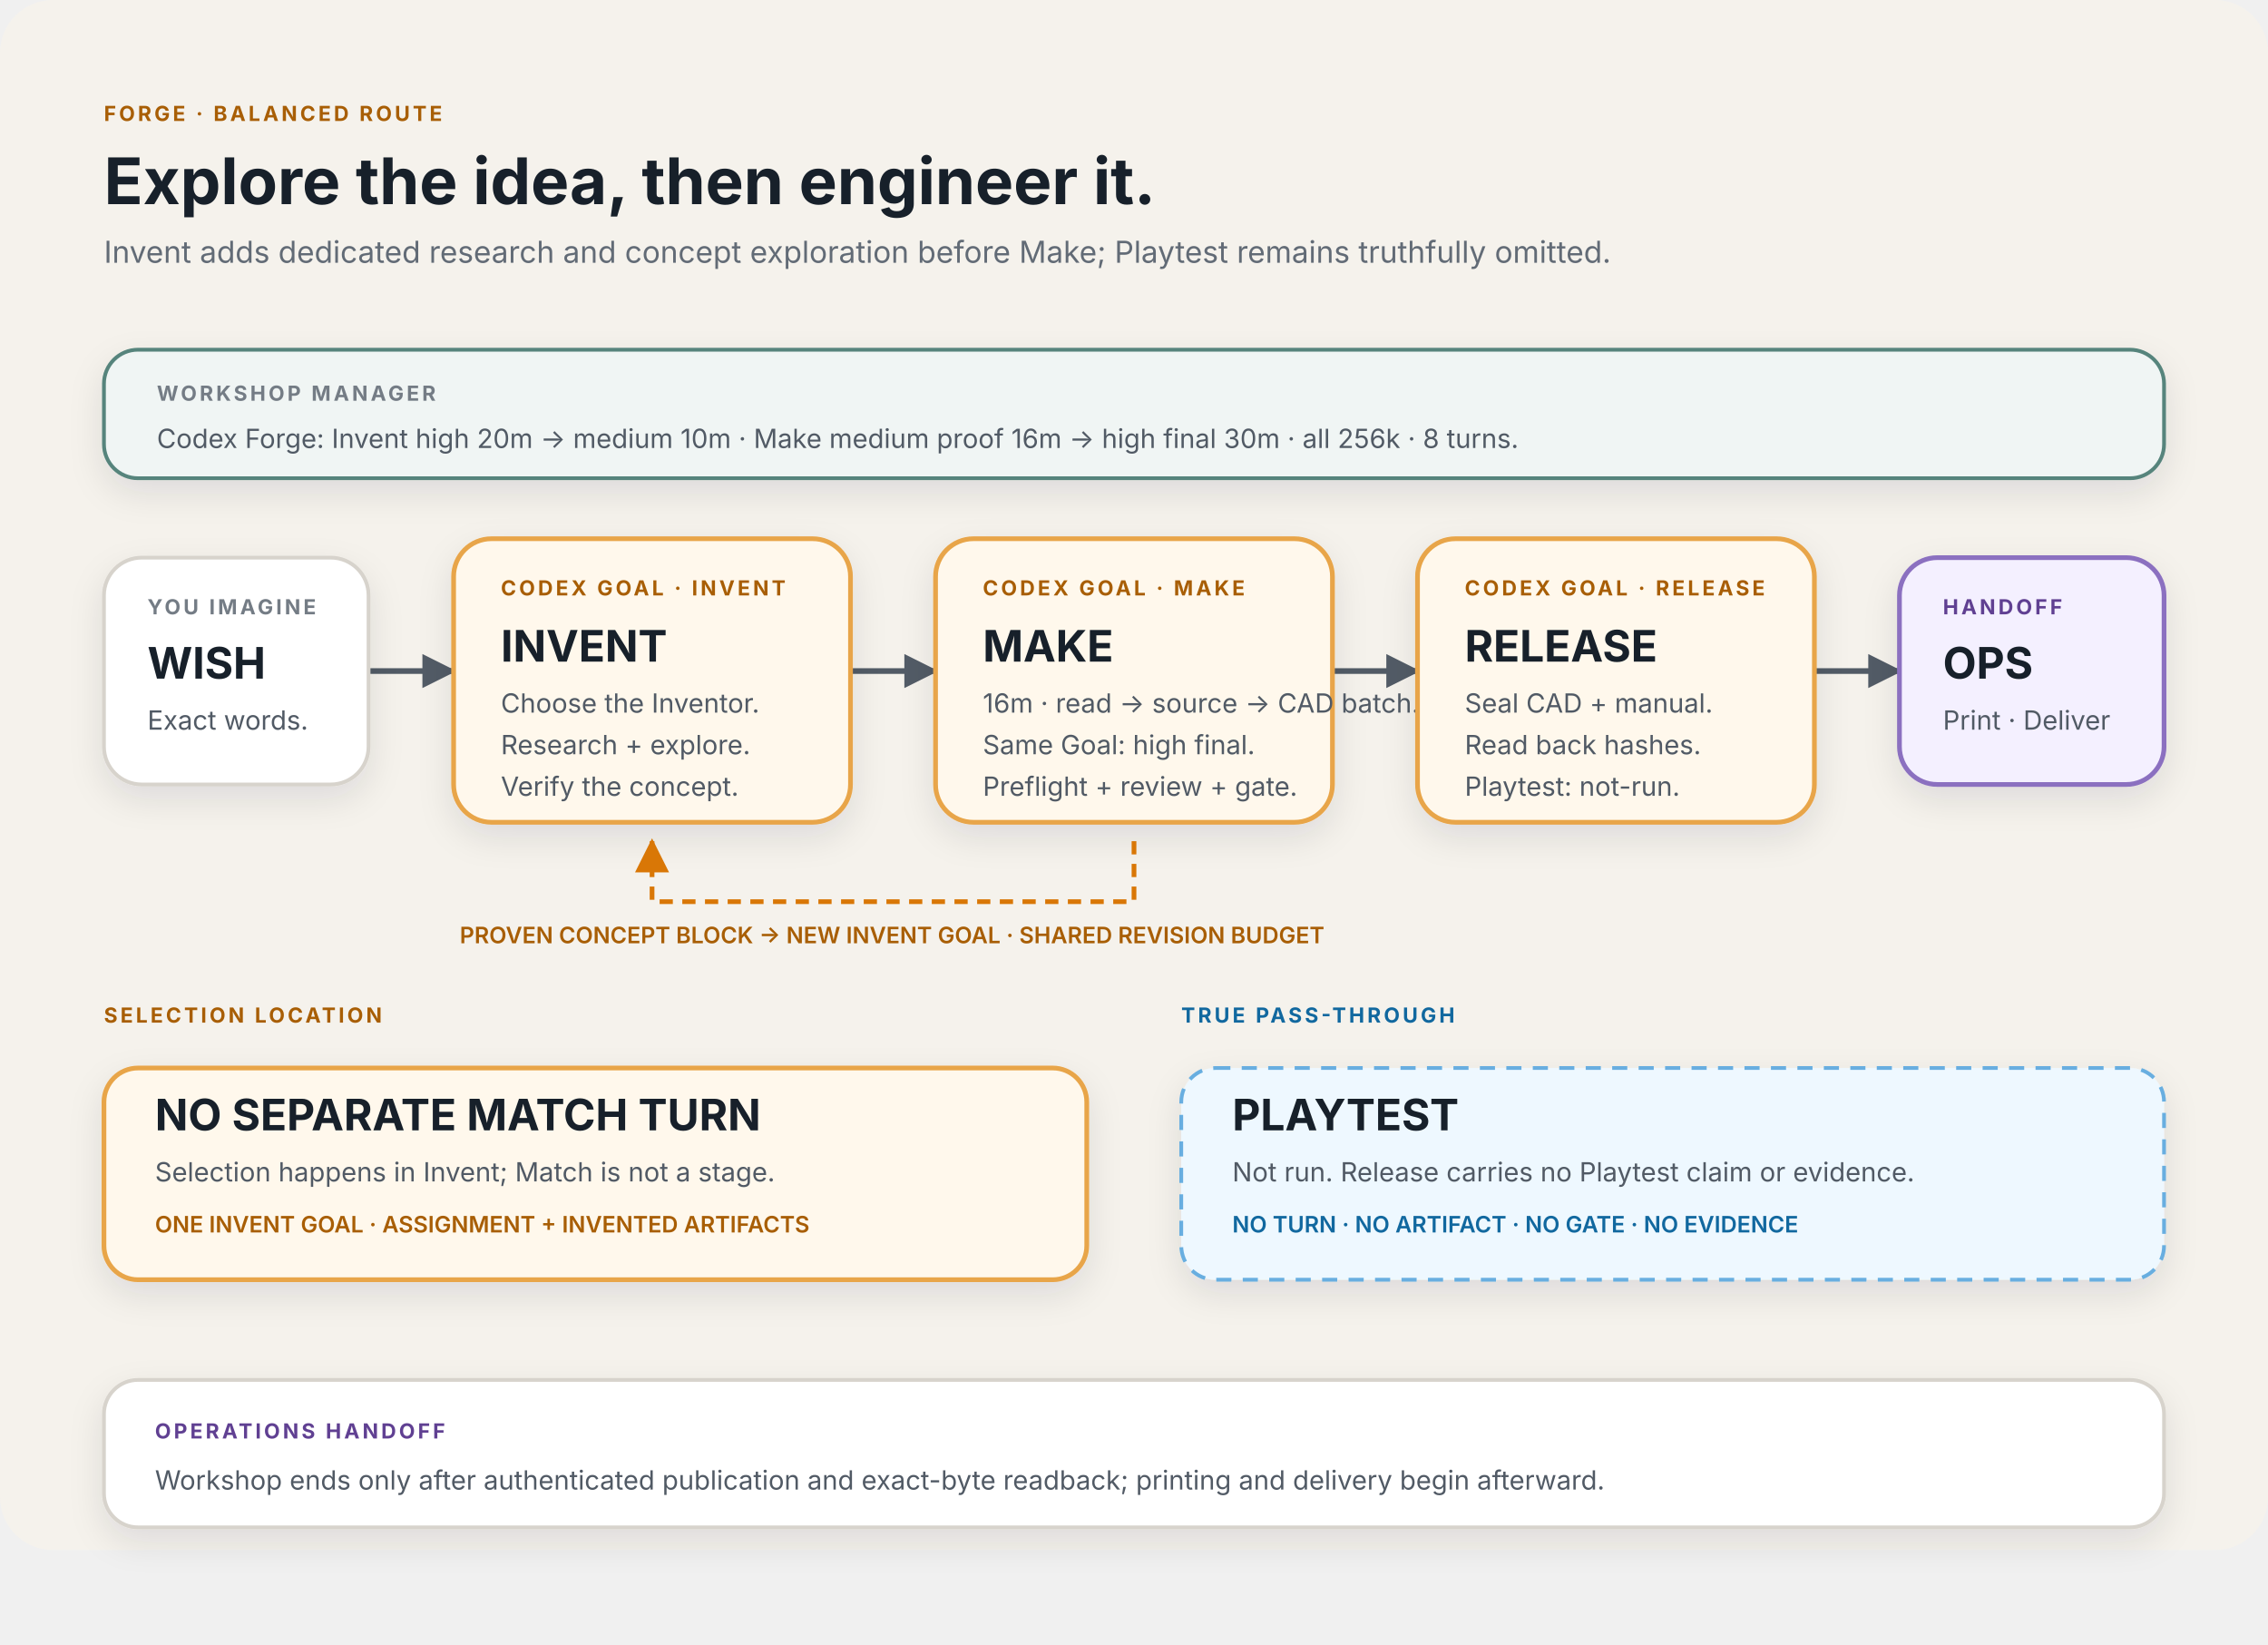
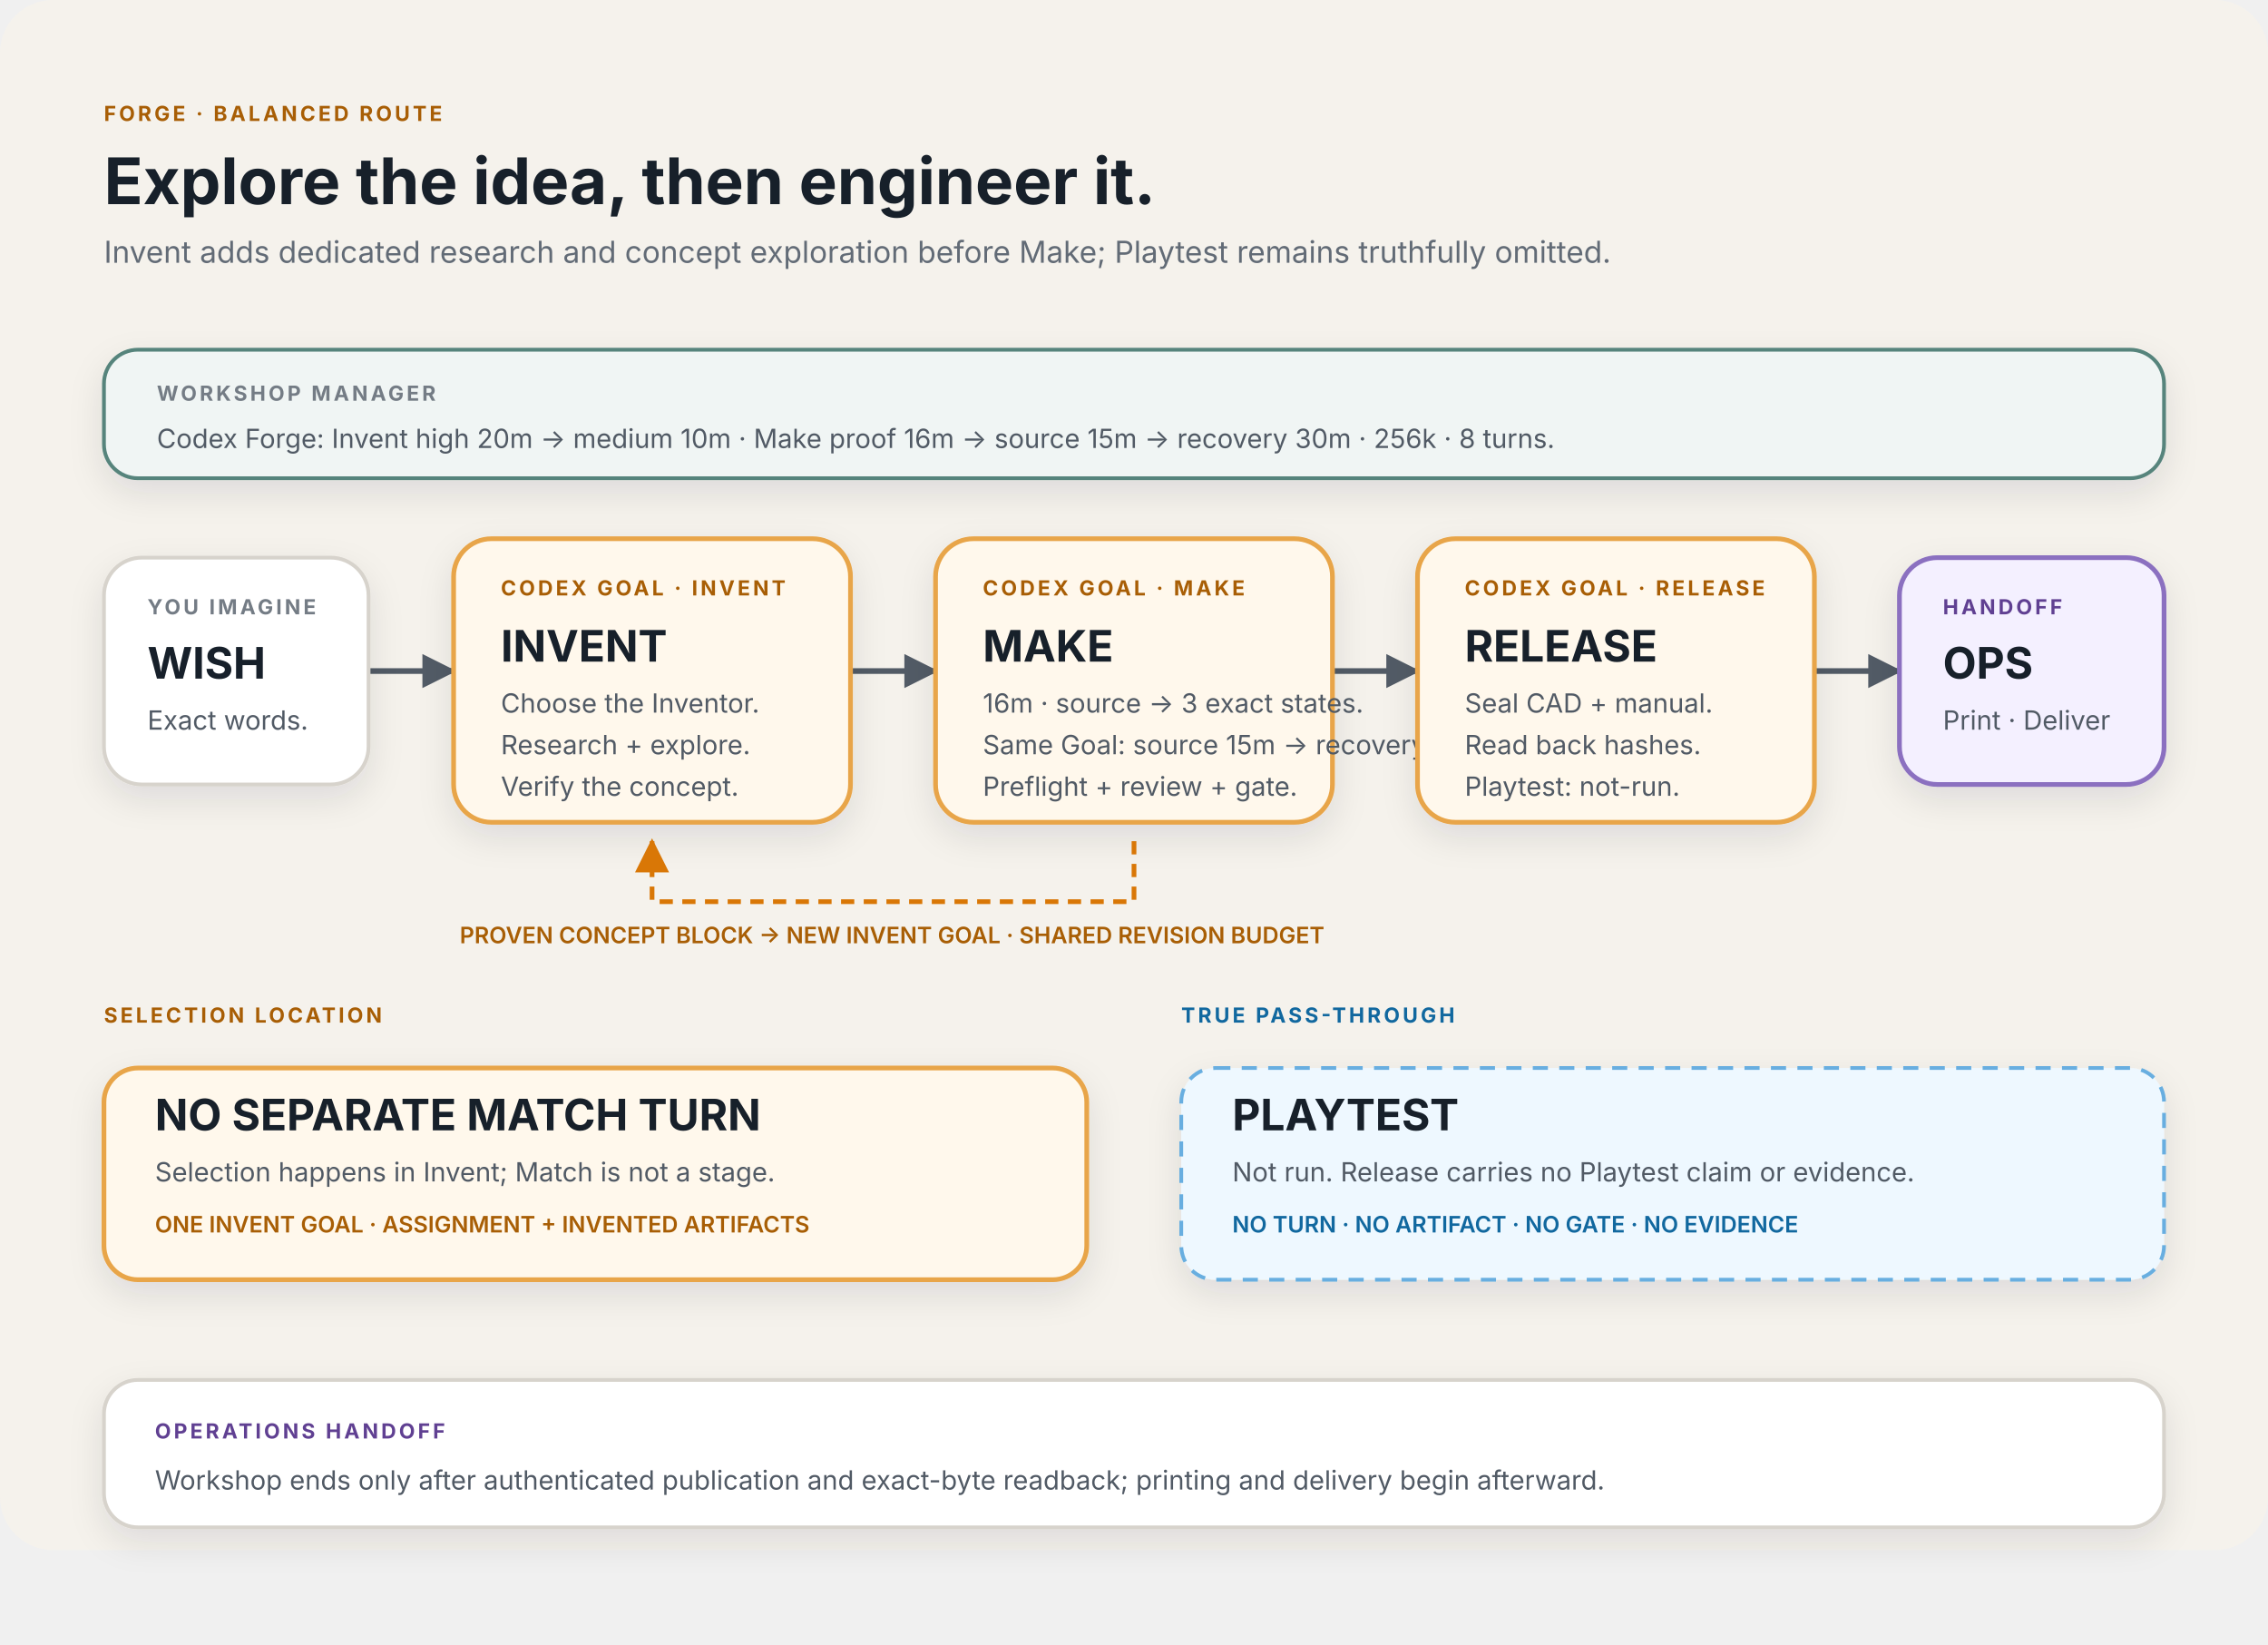
<svg xmlns="http://www.w3.org/2000/svg" viewBox="0 0 1200 870" role="img" aria-labelledby="title description">
  <defs>
    <filter id="shadow" x="-20%" y="-25%" width="140%" height="170%">
      <feDropShadow dx="0" dy="7" stdDeviation="9" flood-color="#17202a" flood-opacity="0.10" />
    </filter>
    <marker id="arrow" viewBox="0 0 12 12" markerWidth="18" markerHeight="18" refX="11" refY="6" orient="auto" markerUnits="userSpaceOnUse" overflow="visible">
      <polygon points="0,0 12,6 0,12" fill="#525b66" />
    </marker>
    <marker id="arrow-repair" viewBox="0 0 12 12" markerWidth="18" markerHeight="18" refX="11" refY="6" orient="auto" markerUnits="userSpaceOnUse" overflow="visible">
      <polygon points="0,0 12,6 0,12" fill="#d97706" />
    </marker>
    <style>
      .title { font: 700 34px -apple-system, BlinkMacSystemFont, "Segoe UI", sans-serif; fill: #17202a; }
      .subtitle { font: 400 16px -apple-system, BlinkMacSystemFont, "Segoe UI", sans-serif; fill: #626b76; }
      .eyebrow { font: 700 11px -apple-system, BlinkMacSystemFont, "Segoe UI", sans-serif; letter-spacing: 1.5px; fill: #747c85; }
      .heading { font: 700 23px -apple-system, BlinkMacSystemFont, "Segoe UI", sans-serif; fill: #17202a; }
      .body { font: 400 14px -apple-system, BlinkMacSystemFont, "Segoe UI", sans-serif; fill: #515a65; }
      .small { font: 600 12px -apple-system, BlinkMacSystemFont, "Segoe UI", sans-serif; fill: #626b76; }
      .route { fill: none; stroke: #525b66; stroke-width: 3; marker-end: url(#arrow); }
      .repair { fill: none; stroke: #d97706; stroke-width: 2.5; stroke-dasharray: 7 5; marker-end: url(#arrow-repair); }
      .node { fill: #ffffff; stroke: #d7d3cc; stroke-width: 2; }
      .manager { fill: #f0f5f4; stroke: #56847c; stroke-width: 2; }
      .active { fill: #fff8ec; stroke: #e8a548; stroke-width: 2.5; }
      .skip { fill: #eef8ff; stroke: #67aee0; stroke-width: 2; stroke-dasharray: 8 6; }
      .ops { fill: #f4f0ff; stroke: #8b6fc0; stroke-width: 2.5; }
      .orange { fill: #a85e05; }
      .blue { fill: #11689f; }
      .purple { fill: #604092; }
    </style>
  </defs>
  <rect width="1200" height="820" rx="28" fill="#f5f2ec" />
  <text x="55" y="64" class="eyebrow orange">FORGE · BALANCED ROUTE</text>
  <text x="55" y="108" class="title">Explore the idea, then engineer it.</text>
  <text x="55" y="139" class="subtitle">Invent adds dedicated research and concept exploration before Make; Playtest remains truthfully omitted.</text>
  <g filter="url(#shadow)">
    <rect x="55" y="185" width="1090" height="68" rx="18" class="manager" />
  </g>
  <text x="83" y="212" class="eyebrow" fill="#376b61">WORKSHOP MANAGER</text>
-   <text x="83" y="237" class="body">Codex Forge: Invent high 20m → medium 10m · Make medium proof 16m → high final 30m · all 256k · 8 turns.</text>
+   <text x="83" y="237" class="body">Codex Forge: Invent high 20m → medium 10m · Make proof 16m → source 15m → recovery 30m · 256k · 8 turns.</text>
  <path class="route" d="M 195 355 H 240" />
  <path class="route" d="M 450 355 H 495" />
  <path class="route" d="M 705 355 H 750" />
  <path class="route" d="M 960 355 H 1005" />
  <g filter="url(#shadow)">
    <rect x="55" y="295" width="140" height="120" rx="20" class="node" />
  </g>
  <text x="78" y="325" class="eyebrow">YOU IMAGINE</text>
  <text x="78" y="359" class="heading">WISH</text>
  <text x="78" y="386" class="body">Exact words.</text>
  <g filter="url(#shadow)">
    <rect x="240" y="285" width="210" height="150" rx="20" class="active" />
  </g>
  <text x="265" y="315" class="eyebrow orange">CODEX GOAL · INVENT</text>
  <text x="265" y="350" class="heading">INVENT</text>
  <text x="265" y="377" class="body">Choose the Inventor.</text>
  <text x="265" y="399" class="body">Research + explore.</text>
  <text x="265" y="421" class="body">Verify the concept.</text>
  <g filter="url(#shadow)">
    <rect x="495" y="285" width="210" height="150" rx="20" class="active" />
  </g>
  <text x="520" y="315" class="eyebrow orange">CODEX GOAL · MAKE</text>
  <text x="520" y="350" class="heading">MAKE</text>
-   <text x="520" y="377" class="body">16m · read → source → CAD batch.</text>
-   <text x="520" y="399" class="body">Same Goal: high final.</text>
+   <text x="520" y="377" class="body">16m · source → 3 exact states.</text>
+   <text x="520" y="399" class="body">Same Goal: source 15m → recovery.</text>
  <text x="520" y="421" class="body">Preflight + review + gate.</text>
  <g filter="url(#shadow)">
    <rect x="750" y="285" width="210" height="150" rx="20" class="active" />
  </g>
  <text x="775" y="315" class="eyebrow orange">CODEX GOAL · RELEASE</text>
  <text x="775" y="350" class="heading">RELEASE</text>
  <text x="775" y="377" class="body">Seal CAD + manual.</text>
  <text x="775" y="399" class="body">Read back hashes.</text>
  <text x="775" y="421" class="body">Playtest: not-run.</text>
  <g filter="url(#shadow)">
    <rect x="1005" y="295" width="140" height="120" rx="20" class="ops" />
  </g>
  <text x="1028" y="325" class="eyebrow purple">HANDOFF</text>
  <text x="1028" y="359" class="heading">OPS</text>
  <text x="1028" y="386" class="body">Print · Deliver</text>
  <path class="repair" d="M 600 445 V 477 H 345 V 445" />
  <text x="472" y="499" text-anchor="middle" class="small orange">PROVEN CONCEPT BLOCK → NEW INVENT GOAL · SHARED REVISION BUDGET</text>
  <text x="55" y="541" class="eyebrow orange">SELECTION LOCATION</text>
  <g filter="url(#shadow)">
    <rect x="55" y="565" width="520" height="112" rx="18" class="active" />
  </g>
  <text x="82" y="598" class="heading">NO SEPARATE MATCH TURN</text>
  <text x="82" y="625" class="body">Selection happens in Invent; Match is not a stage.</text>
  <text x="82" y="652" class="small orange">ONE INVENT GOAL · ASSIGNMENT + INVENTED ARTIFACTS</text>
  <text x="625" y="541" class="eyebrow blue">TRUE PASS-THROUGH</text>
  <g filter="url(#shadow)">
    <rect x="625" y="565" width="520" height="112" rx="18" class="skip" />
  </g>
  <text x="652" y="598" class="heading">PLAYTEST</text>
  <text x="652" y="625" class="body">Not run. Release carries no Playtest claim or evidence.</text>
  <text x="652" y="652" class="small blue">NO TURN · NO ARTIFACT · NO GATE · NO EVIDENCE</text>
  <g filter="url(#shadow)">
    <rect x="55" y="730" width="1090" height="78" rx="18" fill="#ffffff" stroke="#d7d3cc" stroke-width="2" />
  </g>
  <text x="82" y="761" class="eyebrow purple">OPERATIONS HANDOFF</text>
  <text x="82" y="788" class="body">Workshop ends only after authenticated publication and exact-byte readback; printing and delivery begin afterward.</text>
</svg>
